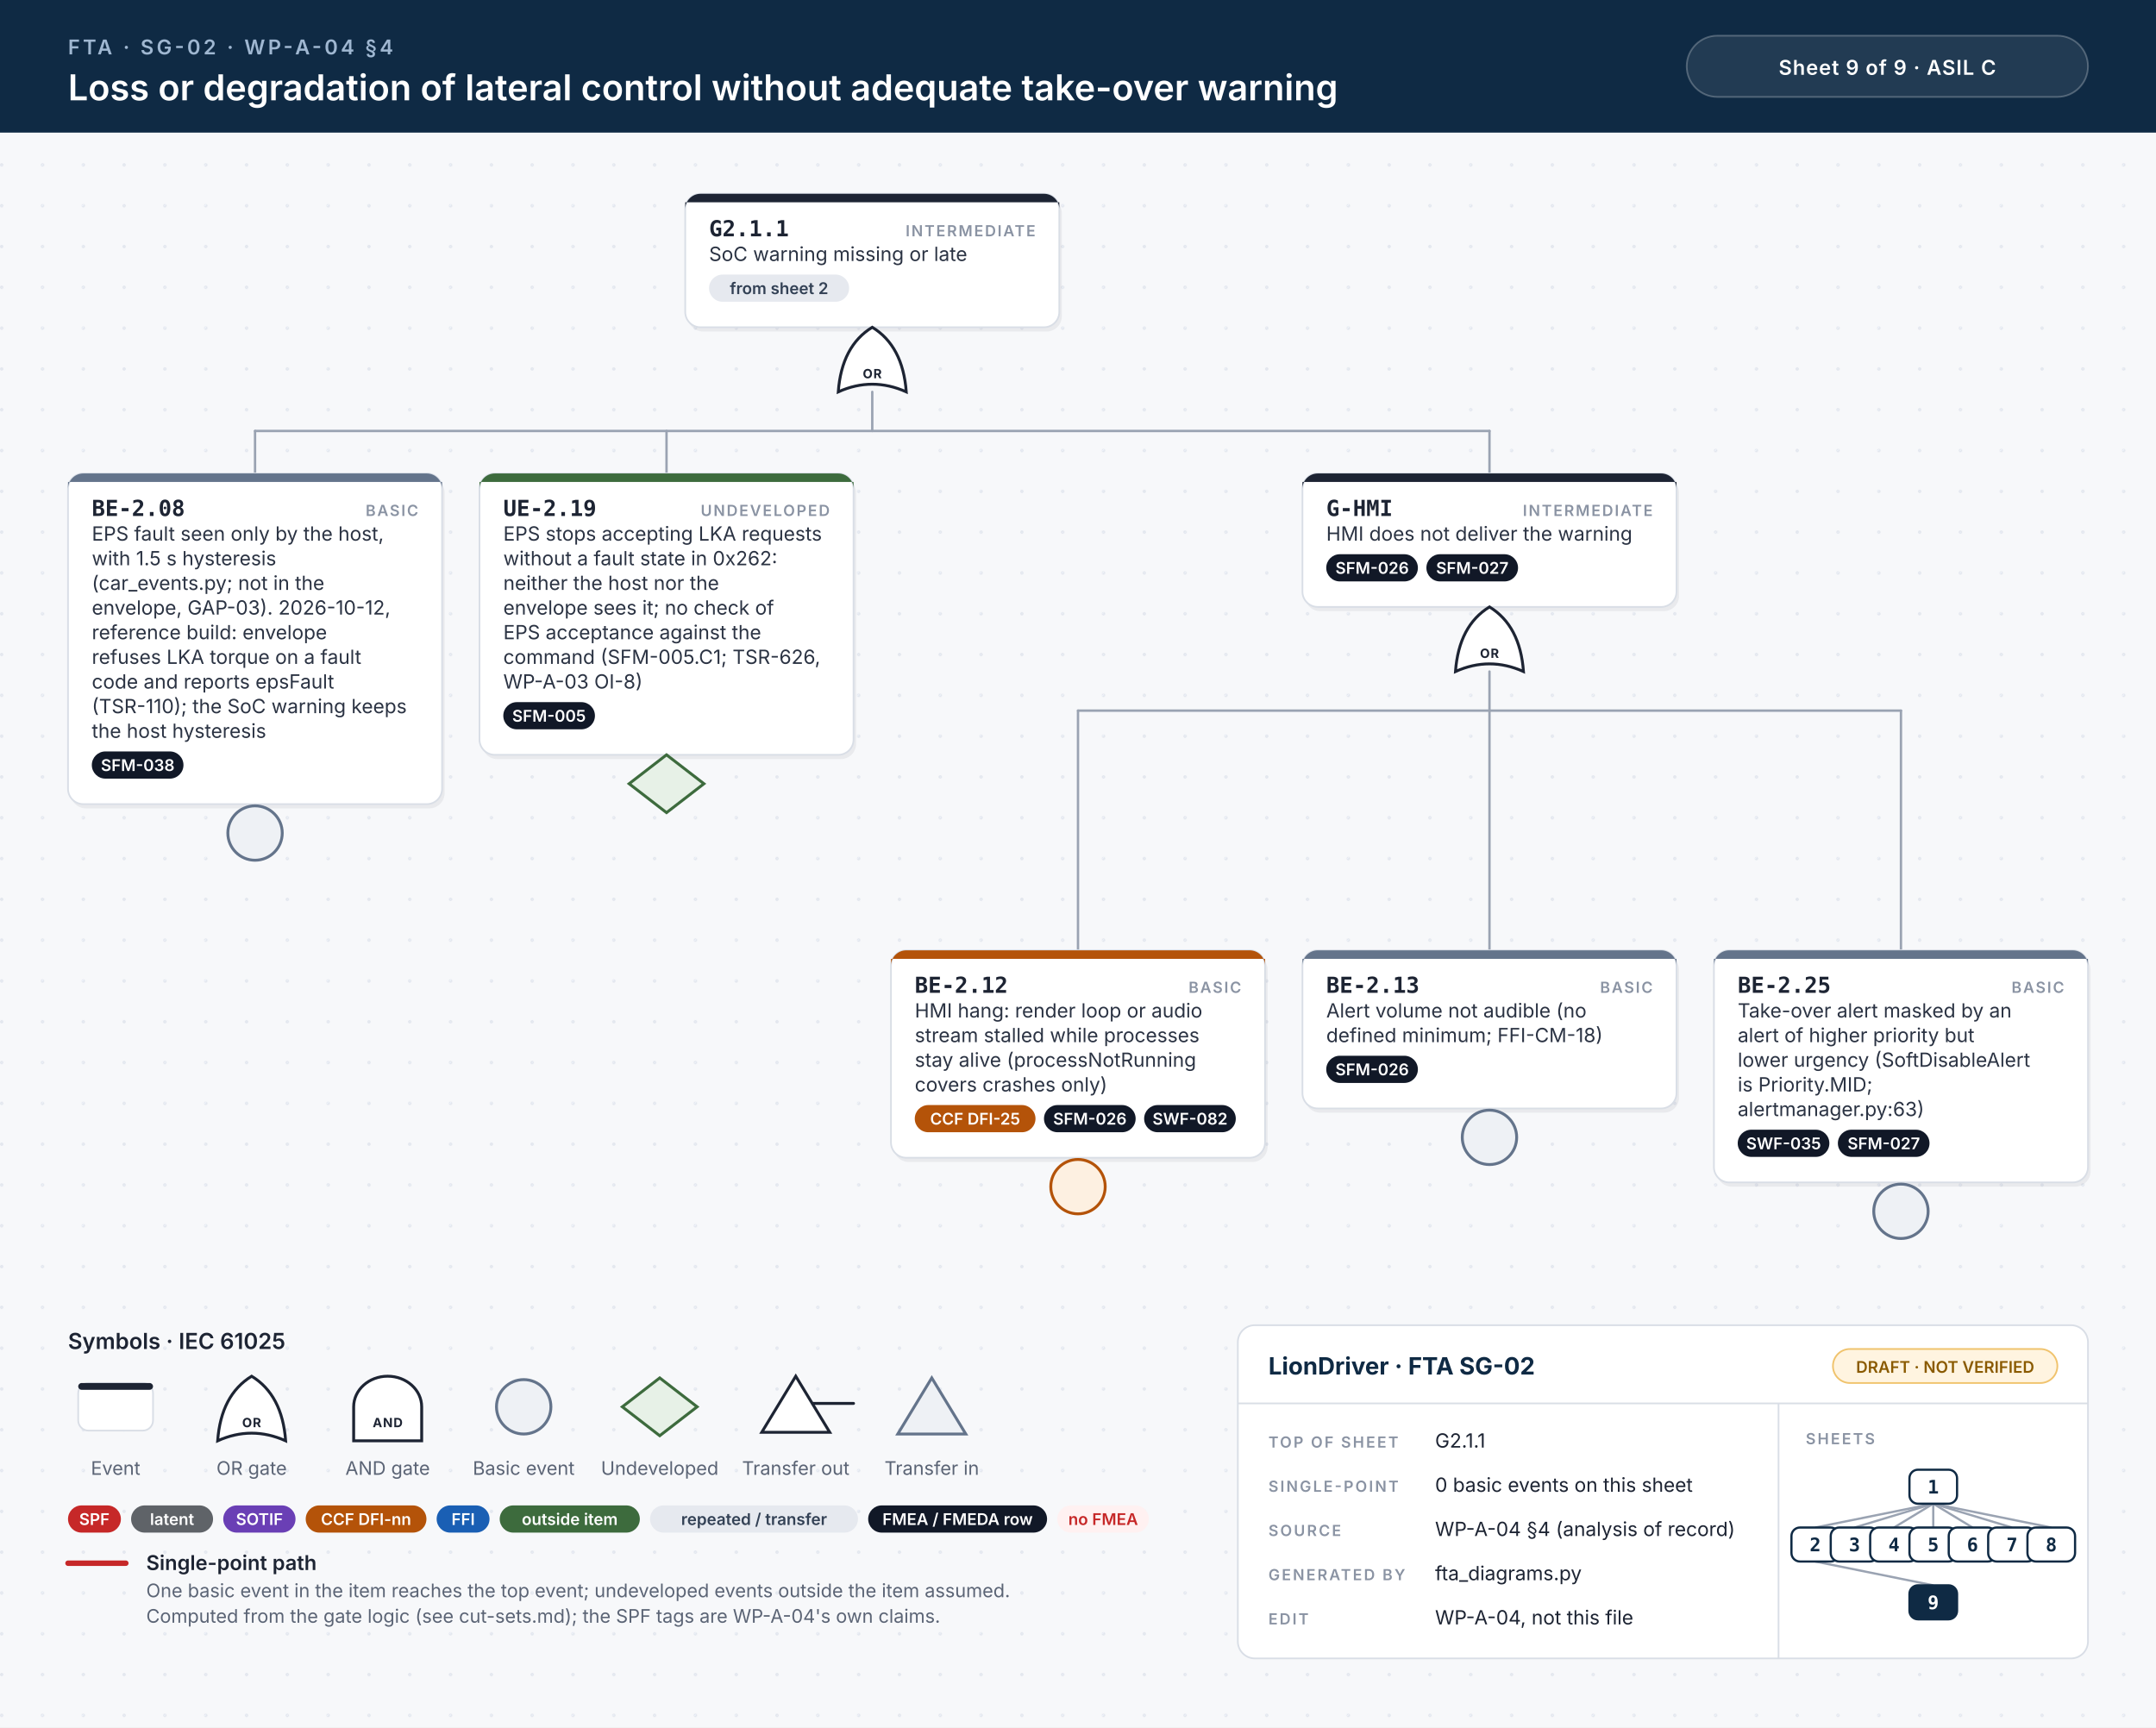
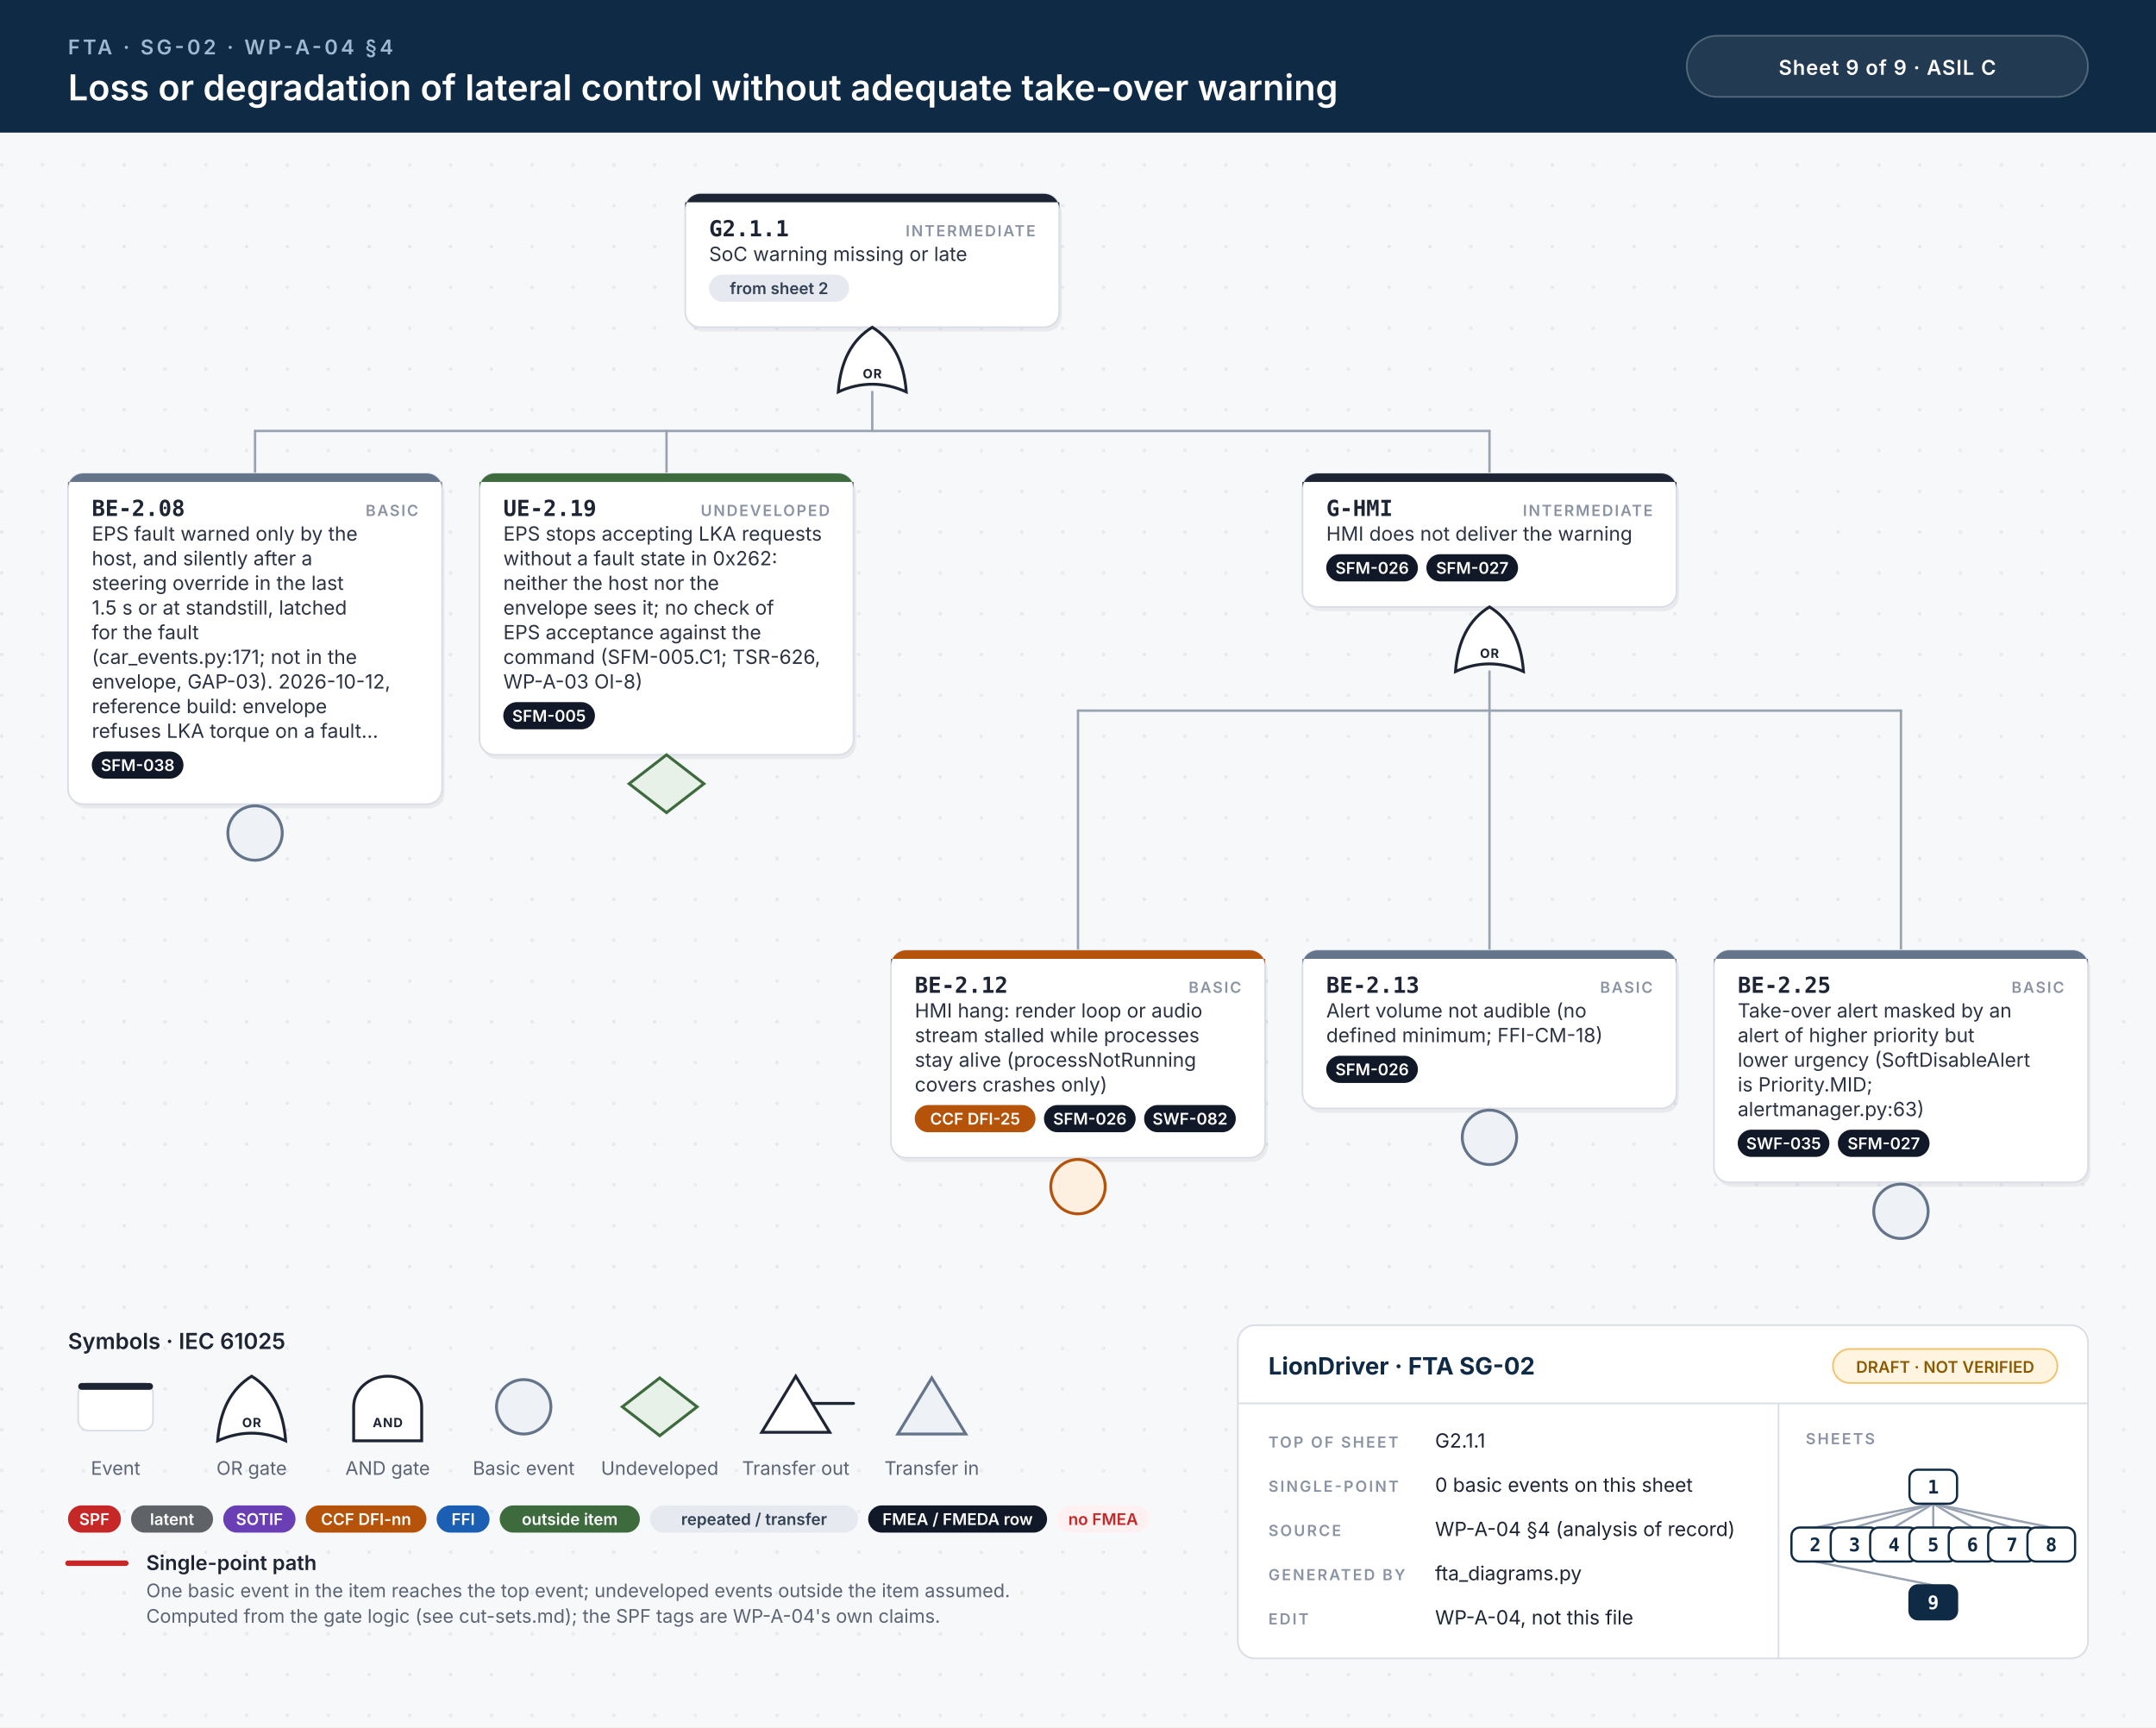
<svg xmlns="http://www.w3.org/2000/svg" width="1268" height="1016" viewBox="0 0 1268 1016">
  <style>.id{font:700 13px 'JetBrains Mono', Menlo, Consolas, monospace;fill:#1d2433}.kind{font:600 9px Inter, 'Helvetica Neue', Helvetica, Arial, sans-serif;letter-spacing:.1em;fill:#8a93a3;text-anchor:end}.d{font:400 11.5px Inter, 'Helvetica Neue', Helvetica, Arial, sans-serif;fill:#2b3343}.n{font:italic 400 10.5px Inter, 'Helvetica Neue', Helvetica, Arial, sans-serif;fill:#6b7385}.chip{font:600 9.5px Inter, 'Helvetica Neue', Helvetica, Arial, sans-serif;text-anchor:middle}.gl{font:700 7.5px Inter, 'Helvetica Neue', Helvetica, Arial, sans-serif;letter-spacing:.06em;text-anchor:middle}.eyebrow{font:600 12px Inter, 'Helvetica Neue', Helvetica, Arial, sans-serif;letter-spacing:.14em;fill:#9fb7d1}.title{font:600 21px Inter, 'Helvetica Neue', Helvetica, Arial, sans-serif;fill:#fff}.title2{font:600 17px Inter, 'Helvetica Neue', Helvetica, Arial, sans-serif;fill:#fff}.hc{font:600 12px Inter, 'Helvetica Neue', Helvetica, Arial, sans-serif;letter-spacing:.04em;fill:#fff;text-anchor:middle}.lh{font:600 13px Inter, 'Helvetica Neue', Helvetica, Arial, sans-serif;fill:#1d2433}.lb{font:600 12px Inter, 'Helvetica Neue', Helvetica, Arial, sans-serif;fill:#1d2433}.s{font:400 11px Inter, 'Helvetica Neue', Helvetica, Arial, sans-serif;fill:#5b6475}.tbh{font:700 14px Inter, 'Helvetica Neue', Helvetica, Arial, sans-serif;fill:#0f2a44}.k{font:600 9px Inter, 'Helvetica Neue', Helvetica, Arial, sans-serif;letter-spacing:.12em;fill:#8a93a3}.v{font:400 11.5px Inter, 'Helvetica Neue', Helvetica, Arial, sans-serif;fill:#1d2433}.mm{font:700 11px 'JetBrains Mono', Menlo, Consolas, monospace;text-anchor:middle}.w{stroke:#9aa3b2;stroke-width:1.4;stroke-linecap:round}.wh{stroke:#c62828;stroke-width:3.2;stroke-linecap:round}.shadow{fill:#0f172a;opacity:.06}</style>
  <defs>
    <pattern id="dots" width="24" height="24" patternUnits="userSpaceOnUse">
      <circle cx="1" cy="1" r="1" fill="#e3e7ee" />
    </pattern>
  </defs>
  <rect width="100%" height="100%" fill="#f7f8fa" />
  <rect y="78" width="100%" height="938" fill="url(#dots)" />
  <rect width="100%" height="78" fill="#0f2a44" />
  <text x="40" y="32" class="eyebrow">FTA · SG-02 · WP-A-04 §4</text>
  <text x="40" y="59" class="title">Loss or degradation of lateral control without adequate take-over warning</text>
  <rect x="992" y="21" width="236" height="36" rx="18" fill="#ffffff14" stroke="#ffffff40" />
  <text x="1110" y="44" class="hc">Sheet 9 of 9  ·  ASIL C</text>
  <rect x="404.5" y="116.5" width="220" height="78.5" rx="9" class="shadow" />
  <rect x="403.0" y="114" width="220" height="78.5" rx="9" fill="#fff" stroke="#d9dee6" stroke-width="1" />
  <path d="M412.0,114 H614.0 A9,9 0 0 1 623.0,123 V119 H403.0 V123 A9,9 0 0 1 412.0,114 Z" fill="#1d2433" />
  <text x="417.0" y="139" class="id">G2.1.1</text>
  <text x="609.0" y="139" class="kind">INTERMEDIATE</text>
  <text x="417.0" y="153.5" class="d">SoC warning missing or late</text>
  <rect x="417.0" y="161.5" width="82.4" height="16" rx="8" fill="#e6e9ef" />
  <text x="458.2" y="173.0" class="chip" fill="#334155">from sheet 2</text>
  <path d="M493.0,230.5 Q513.0,221.5 533.0,230.5 Q531.0,203.5 513.0,192.5 Q495.0,203.5 493.0,230.5 Z" fill="#fff" stroke="#1d2433" stroke-width="1.7" />
  <text x="513.0" y="222.5" class="gl" fill="#1d2433">OR</text>
  <line x1="150.0" y1="253.5" x2="876.0" y2="253.5" class="w" />
  <line x1="513.0" y1="230.5" x2="513.0" y2="253.5" class="w" />
  <line x1="150.0" y1="253.5" x2="150.0" y2="278.5" class="w" />
  <line x1="392.0" y1="253.5" x2="392.0" y2="278.5" class="w" />
  <line x1="876.0" y1="253.5" x2="876.0" y2="278.5" class="w" />
  <rect x="41.5" y="281.0" width="220" height="194.5" rx="9" class="shadow" />
  <rect x="40" y="278.5" width="220" height="194.5" rx="9" fill="#fff" stroke="#d9dee6" stroke-width="1" />
  <path d="M49,278.5 H251 A9,9 0 0 1 260,287.5 V283.5 H40 V287.5 A9,9 0 0 1 49,278.5 Z" fill="#64748b" />
  <text x="54" y="303.5" class="id">BE-2.08</text>
  <text x="246" y="303.5" class="kind">BASIC</text>
-   <text x="54" y="318.0" class="d">EPS fault seen only by the host,</text>
-   <text x="54" y="332.5" class="d">with 1.5 s hysteresis</text>
-   <text x="54" y="347.0" class="d">(car_events.py; not in the</text>
-   <text x="54" y="361.5" class="d">envelope, GAP-03). 2026-10-12,</text>
-   <text x="54" y="376.0" class="d">reference build: envelope</text>
-   <text x="54" y="390.5" class="d">refuses LKA torque on a fault</text>
-   <text x="54" y="405.0" class="d">code and reports epsFault</text>
-   <text x="54" y="419.5" class="d">(TSR-110); the SoC warning keeps</text>
-   <text x="54" y="434.0" class="d">the host hysteresis</text>
+   <text x="54" y="318.0" class="d">EPS fault warned only by the</text>
+   <text x="54" y="332.5" class="d">host, and silently after a</text>
+   <text x="54" y="347.0" class="d">steering override in the last</text>
+   <text x="54" y="361.5" class="d">1.5 s or at standstill, latched</text>
+   <text x="54" y="376.0" class="d">for the fault</text>
+   <text x="54" y="390.5" class="d">(car_events.py:171; not in the</text>
+   <text x="54" y="405.0" class="d">envelope, GAP-03). 2026-10-12,</text>
+   <text x="54" y="419.5" class="d">reference build: envelope</text>
+   <text x="54" y="434.0" class="d">refuses LKA torque on a fault…</text>
  <rect x="54.0" y="442.0" width="53.9" height="16" rx="8" fill="#111827" />
  <text x="81.0" y="453.5" class="chip" fill="#fff">SFM-038</text>
  <circle cx="150.0" cy="490.0" r="16" fill="#eef1f5" stroke="#64748b" stroke-width="1.7" />
  <rect x="283.5" y="281.0" width="220" height="165.5" rx="9" class="shadow" />
  <rect x="282" y="278.5" width="220" height="165.5" rx="9" fill="#fff" stroke="#d9dee6" stroke-width="1" />
  <path d="M291,278.5 H493 A9,9 0 0 1 502,287.5 V283.5 H282 V287.5 A9,9 0 0 1 291,278.5 Z" fill="#3d6b3d" />
  <text x="296" y="303.5" class="id">UE-2.19</text>
  <text x="488" y="303.5" class="kind">UNDEVELOPED</text>
  <text x="296" y="318.0" class="d">EPS stops accepting LKA requests</text>
  <text x="296" y="332.5" class="d">without a fault state in 0x262:</text>
  <text x="296" y="347.0" class="d">neither the host nor the</text>
  <text x="296" y="361.5" class="d">envelope sees it; no check of</text>
  <text x="296" y="376.0" class="d">EPS acceptance against the</text>
  <text x="296" y="390.5" class="d">command (SFM-005.C1; TSR-626,</text>
  <text x="296" y="405.0" class="d">WP-A-03 OI-8)</text>
  <rect x="296.0" y="413.0" width="53.9" height="16" rx="8" fill="#111827" />
  <text x="322.9" y="424.5" class="chip" fill="#fff">SFM-005</text>
  <path d="M392.0,444.0 L414.0,461.0 L392.0,478.0 L370.0,461.0 Z" fill="#e7f1e7" stroke="#3d6b3d" stroke-width="1.7" />
  <rect x="767.5" y="281.0" width="220" height="78.5" rx="9" class="shadow" />
  <rect x="766.0" y="278.5" width="220" height="78.5" rx="9" fill="#fff" stroke="#d9dee6" stroke-width="1" />
  <path d="M775.0,278.5 H977.0 A9,9 0 0 1 986.0,287.5 V283.5 H766.0 V287.5 A9,9 0 0 1 775.0,278.5 Z" fill="#1d2433" />
  <text x="780.0" y="303.5" class="id">G-HMI</text>
  <text x="972.0" y="303.5" class="kind">INTERMEDIATE</text>
  <text x="780.0" y="318.0" class="d">HMI does not deliver the warning</text>
  <rect x="780.0" y="326.0" width="53.9" height="16" rx="8" fill="#111827" />
  <text x="807.0" y="337.5" class="chip" fill="#fff">SFM-026</text>
  <rect x="838.9" y="326.0" width="53.9" height="16" rx="8" fill="#111827" />
  <text x="865.9" y="337.5" class="chip" fill="#fff">SFM-027</text>
  <path d="M856.0,395.0 Q876.0,386.0 896.0,395.0 Q894.0,368.0 876.0,357.0 Q858.0,368.0 856.0,395.0 Z" fill="#fff" stroke="#1d2433" stroke-width="1.7" />
  <text x="876.0" y="387.0" class="gl" fill="#1d2433">OR</text>
  <line x1="634.0" y1="418.0" x2="1118.0" y2="418.0" class="w" />
  <line x1="876.0" y1="395.0" x2="876.0" y2="418.0" class="w" />
  <line x1="634.0" y1="418.0" x2="634.0" y2="559.0" class="w" />
  <line x1="876.0" y1="418.0" x2="876.0" y2="559.0" class="w" />
  <line x1="1118.0" y1="418.0" x2="1118.0" y2="559.0" class="w" />
  <rect x="525.5" y="561.5" width="220" height="122.0" rx="9" class="shadow" />
  <rect x="524" y="559.0" width="220" height="122.0" rx="9" fill="#fff" stroke="#d9dee6" stroke-width="1" />
  <path d="M533,559.0 H735 A9,9 0 0 1 744,568.0 V564.0 H524 V568.0 A9,9 0 0 1 533,559.0 Z" fill="#b45309" />
  <text x="538" y="584.0" class="id">BE-2.12</text>
  <text x="730" y="584.0" class="kind">BASIC</text>
  <text x="538" y="598.5" class="d">HMI hang: render loop or audio</text>
  <text x="538" y="613.0" class="d">stream stalled while processes</text>
  <text x="538" y="627.5" class="d">stay alive (processNotRunning</text>
  <text x="538" y="642.0" class="d">covers crashes only)</text>
  <rect x="538.0" y="650.0" width="71.0" height="16" rx="8" fill="#b45309" />
  <text x="573.5" y="661.5" class="chip" fill="#fff">CCF DFI-25</text>
  <rect x="614.0" y="650.0" width="53.9" height="16" rx="8" fill="#111827" />
  <text x="641.0" y="661.5" class="chip" fill="#fff">SFM-026</text>
  <rect x="672.9" y="650.0" width="53.9" height="16" rx="8" fill="#111827" />
  <text x="699.9" y="661.5" class="chip" fill="#fff">SWF-082</text>
  <circle cx="634.0" cy="698.0" r="16" fill="#fdf0e1" stroke="#b45309" stroke-width="1.7" />
  <rect x="767.5" y="561.5" width="220" height="93.0" rx="9" class="shadow" />
  <rect x="766" y="559.0" width="220" height="93.0" rx="9" fill="#fff" stroke="#d9dee6" stroke-width="1" />
  <path d="M775,559.0 H977 A9,9 0 0 1 986,568.0 V564.0 H766 V568.0 A9,9 0 0 1 775,559.0 Z" fill="#64748b" />
  <text x="780" y="584.0" class="id">BE-2.13</text>
  <text x="972" y="584.0" class="kind">BASIC</text>
  <text x="780" y="598.5" class="d">Alert volume not audible (no</text>
  <text x="780" y="613.0" class="d">defined minimum; FFI-CM-18)</text>
  <rect x="780.0" y="621.0" width="53.9" height="16" rx="8" fill="#111827" />
  <text x="807.0" y="632.5" class="chip" fill="#fff">SFM-026</text>
  <circle cx="876.0" cy="669.0" r="16" fill="#eef1f5" stroke="#64748b" stroke-width="1.7" />
  <rect x="1009.5" y="561.5" width="220" height="136.5" rx="9" class="shadow" />
  <rect x="1008" y="559.0" width="220" height="136.5" rx="9" fill="#fff" stroke="#d9dee6" stroke-width="1" />
  <path d="M1017,559.0 H1219 A9,9 0 0 1 1228,568.0 V564.0 H1008 V568.0 A9,9 0 0 1 1017,559.0 Z" fill="#64748b" />
  <text x="1022" y="584.0" class="id">BE-2.25</text>
  <text x="1214" y="584.0" class="kind">BASIC</text>
  <text x="1022" y="598.5" class="d">Take-over alert masked by an</text>
  <text x="1022" y="613.0" class="d">alert of higher priority but</text>
  <text x="1022" y="627.5" class="d">lower urgency (SoftDisableAlert</text>
  <text x="1022" y="642.0" class="d">is Priority.MID;</text>
  <text x="1022" y="656.5" class="d">alertmanager.py:63)</text>
  <rect x="1022.0" y="664.5" width="53.9" height="16" rx="8" fill="#111827" />
  <text x="1049.0" y="676.0" class="chip" fill="#fff">SWF-035</text>
  <rect x="1080.9" y="664.5" width="53.9" height="16" rx="8" fill="#111827" />
  <text x="1107.9" y="676.0" class="chip" fill="#fff">SFM-027</text>
  <circle cx="1118.0" cy="712.5" r="16" fill="#eef1f5" stroke="#64748b" stroke-width="1.7" />
  <text x="40" y="793.5" class="lh">Symbols · IEC 61025</text>
  <rect x="46" y="813.5" width="44" height="28" rx="6" fill="#fff" stroke="#d9dee6" />
  <rect x="46" y="813.5" width="44" height="4" rx="2" fill="#1d2433" />
  <text x="68" y="867.5" class="s" text-anchor="middle">Event</text>
  <path d="M128,847.5 Q148,838.5 168,847.5 Q166,820.5 148,809.5 Q130,820.5 128,847.5 Z" fill="#fff" stroke="#1d2433" stroke-width="1.7" />
  <text x="148" y="839.5" class="gl" fill="#1d2433">OR</text>
  <text x="148" y="867.5" class="s" text-anchor="middle">OR gate</text>
  <path d="M208,847.5 L208,827.5 A20,18 0 0 1 248,827.5 L248,847.5 Z" fill="#fff" stroke="#1d2433" stroke-width="1.7" />
  <text x="228" y="839.5" class="gl" fill="#1d2433">AND</text>
  <text x="228" y="867.5" class="s" text-anchor="middle">AND gate</text>
  <circle cx="308" cy="827.5" r="16" fill="#eef1f5" stroke="#64748b" stroke-width="1.7" />
  <text x="308" y="867.5" class="s" text-anchor="middle">Basic event</text>
  <path d="M388,810.5 L410,827.5 L388,844.5 L366,827.5 Z" fill="#e7f1e7" stroke="#3d6b3d" stroke-width="1.7" />
  <text x="388" y="867.5" class="s" text-anchor="middle">Undeveloped</text>
  <path d="M468,809.5 L488,842.5 L448,842.5 Z" fill="#fff" stroke="#1d2433" stroke-width="1.7" />
  <line x1="478" y1="825.5" x2="502" y2="825.5" stroke="#1d2433" stroke-width="1.7" stroke-linecap="round" />
  <text x="468" y="867.5" class="s" text-anchor="middle">Transfer out</text>
  <path d="M548,810.5 L568,843.5 L528,843.5 Z" fill="#eef1f5" stroke="#64748b" stroke-width="1.7" />
  <text x="548" y="867.5" class="s" text-anchor="middle">Transfer in</text>
  <rect x="40.0" y="885.5" width="31.1" height="16" rx="8" fill="#c62828" />
  <text x="55.5" y="897.0" class="chip" fill="#fff">SPF</text>
  <rect x="77.1" y="885.5" width="48.2" height="16" rx="8" fill="#5f6368" />
  <text x="101.2" y="897.0" class="chip" fill="#fff">latent</text>
  <rect x="131.3" y="885.5" width="42.5" height="16" rx="8" fill="#6a3fb5" />
  <text x="152.6" y="897.0" class="chip" fill="#fff">SOTIF</text>
  <rect x="179.8" y="885.5" width="71.0" height="16" rx="8" fill="#b45309" />
  <text x="215.3" y="897.0" class="chip" fill="#fff">CCF DFI-nn</text>
  <rect x="256.8" y="885.5" width="31.1" height="16" rx="8" fill="#1a5fb4" />
  <text x="272.4" y="897.0" class="chip" fill="#fff">FFI</text>
  <rect x="293.9" y="885.5" width="82.4" height="16" rx="8" fill="#3d6b3d" />
  <text x="335.1" y="897.0" class="chip" fill="#fff">outside item</text>
  <rect x="382.3" y="885.5" width="122.3" height="16" rx="8" fill="#e6e9ef" />
  <text x="443.5" y="897.0" class="chip" fill="#334155">repeated / transfer</text>
  <rect x="510.6" y="885.5" width="105.2" height="16" rx="8" fill="#111827" />
  <text x="563.2" y="897.0" class="chip" fill="#fff">FMEA / FMEDA row</text>
  <rect x="621.8" y="885.5" width="53.9" height="16" rx="8" fill="#fff1f1" />
  <text x="648.8" y="897.0" class="chip" fill="#c62828">no FMEA</text>
  <line x1="40" y1="919.5" x2="74" y2="919.5" class="wh" />
  <text x="86" y="923.5" class="lb">Single-point path</text>
  <text x="86" y="939.5" class="s">One basic event in the item reaches the top event; undeveloped events outside the item assumed.</text>
  <text x="86" y="954.5" class="s">Computed from the gate logic (see cut-sets.md); the SPF tags are WP-A-04's own claims.</text>
  <rect x="728" y="779.5" width="500" height="196" rx="10" fill="#fff" stroke="#d9dee6" />
  <line x1="728" y1="825.5" x2="1228" y2="825.5" stroke="#d9dee6" />
  <line x1="1046" y1="825.5" x2="1046" y2="975.5" stroke="#d9dee6" />
  <text x="746" y="808.5" class="tbh">LionDriver · FTA SG-02</text>
  <rect x="1078" y="793.5" width="132" height="20" rx="10" fill="#fff4e0" stroke="#f0c36d" />
  <text x="1144" y="807.5" class="chip" fill="#8a5a00">DRAFT · NOT VERIFIED</text>
  <text x="746" y="851.5" class="k">TOP OF SHEET</text>
  <text x="844" y="851.5" class="v">G2.1.1</text>
  <text x="746" y="877.5" class="k">SINGLE-POINT</text>
  <text x="844" y="877.5" class="v">0 basic events on this sheet</text>
  <text x="746" y="903.5" class="k">SOURCE</text>
  <text x="844" y="903.5" class="v">WP-A-04 §4 (analysis of record)</text>
  <text x="746" y="929.5" class="k">GENERATED BY</text>
  <text x="844" y="929.5" class="v">fta_diagrams.py</text>
  <text x="746" y="955.5" class="k">EDIT</text>
  <text x="844" y="955.5" class="v">WP-A-04, not this file</text>
  <text x="1062" y="849.5" class="k">SHEETS</text>
  <line x1="1137.0" y1="884.5" x2="1067.6" y2="898.5" stroke="#9aa3b2" stroke-width="1.3" />
  <line x1="1137.0" y1="884.5" x2="1090.7" y2="898.5" stroke="#9aa3b2" stroke-width="1.3" />
  <line x1="1137.0" y1="884.5" x2="1113.9" y2="898.5" stroke="#9aa3b2" stroke-width="1.3" />
  <line x1="1137.0" y1="884.5" x2="1137.0" y2="898.5" stroke="#9aa3b2" stroke-width="1.3" />
  <line x1="1137.0" y1="884.5" x2="1160.1" y2="898.5" stroke="#9aa3b2" stroke-width="1.3" />
  <line x1="1137.0" y1="884.5" x2="1183.3" y2="898.5" stroke="#9aa3b2" stroke-width="1.3" />
  <line x1="1137.0" y1="884.5" x2="1206.4" y2="898.5" stroke="#9aa3b2" stroke-width="1.3" />
  <line x1="1067.6" y1="918.5" x2="1137.0" y2="932.5" stroke="#9aa3b2" stroke-width="1.3" />
  <rect x="1123.0" y="864.5" width="28" height="20" rx="5" fill="#fff" stroke="#0f2a44" stroke-width="1.3" />
  <text x="1137.0" y="878.5" class="mm" fill="#0f2a44">1</text>
  <rect x="1053.6" y="898.5" width="28" height="20" rx="5" fill="#fff" stroke="#0f2a44" stroke-width="1.3" />
  <text x="1067.6" y="912.5" class="mm" fill="#0f2a44">2</text>
  <rect x="1076.7" y="898.5" width="28" height="20" rx="5" fill="#fff" stroke="#0f2a44" stroke-width="1.3" />
  <text x="1090.7" y="912.5" class="mm" fill="#0f2a44">3</text>
  <rect x="1099.9" y="898.5" width="28" height="20" rx="5" fill="#fff" stroke="#0f2a44" stroke-width="1.3" />
  <text x="1113.9" y="912.5" class="mm" fill="#0f2a44">4</text>
  <rect x="1123.0" y="898.5" width="28" height="20" rx="5" fill="#fff" stroke="#0f2a44" stroke-width="1.3" />
  <text x="1137.0" y="912.5" class="mm" fill="#0f2a44">5</text>
  <rect x="1146.1" y="898.5" width="28" height="20" rx="5" fill="#fff" stroke="#0f2a44" stroke-width="1.3" />
  <text x="1160.1" y="912.5" class="mm" fill="#0f2a44">6</text>
  <rect x="1169.3" y="898.5" width="28" height="20" rx="5" fill="#fff" stroke="#0f2a44" stroke-width="1.3" />
  <text x="1183.3" y="912.5" class="mm" fill="#0f2a44">7</text>
  <rect x="1192.4" y="898.5" width="28" height="20" rx="5" fill="#fff" stroke="#0f2a44" stroke-width="1.3" />
  <text x="1206.4" y="912.5" class="mm" fill="#0f2a44">8</text>
  <rect x="1123.0" y="932.5" width="28" height="20" rx="5" fill="#0f2a44" stroke="#0f2a44" stroke-width="1.3" />
  <text x="1137.0" y="946.5" class="mm" fill="#fff">9</text>
</svg>
